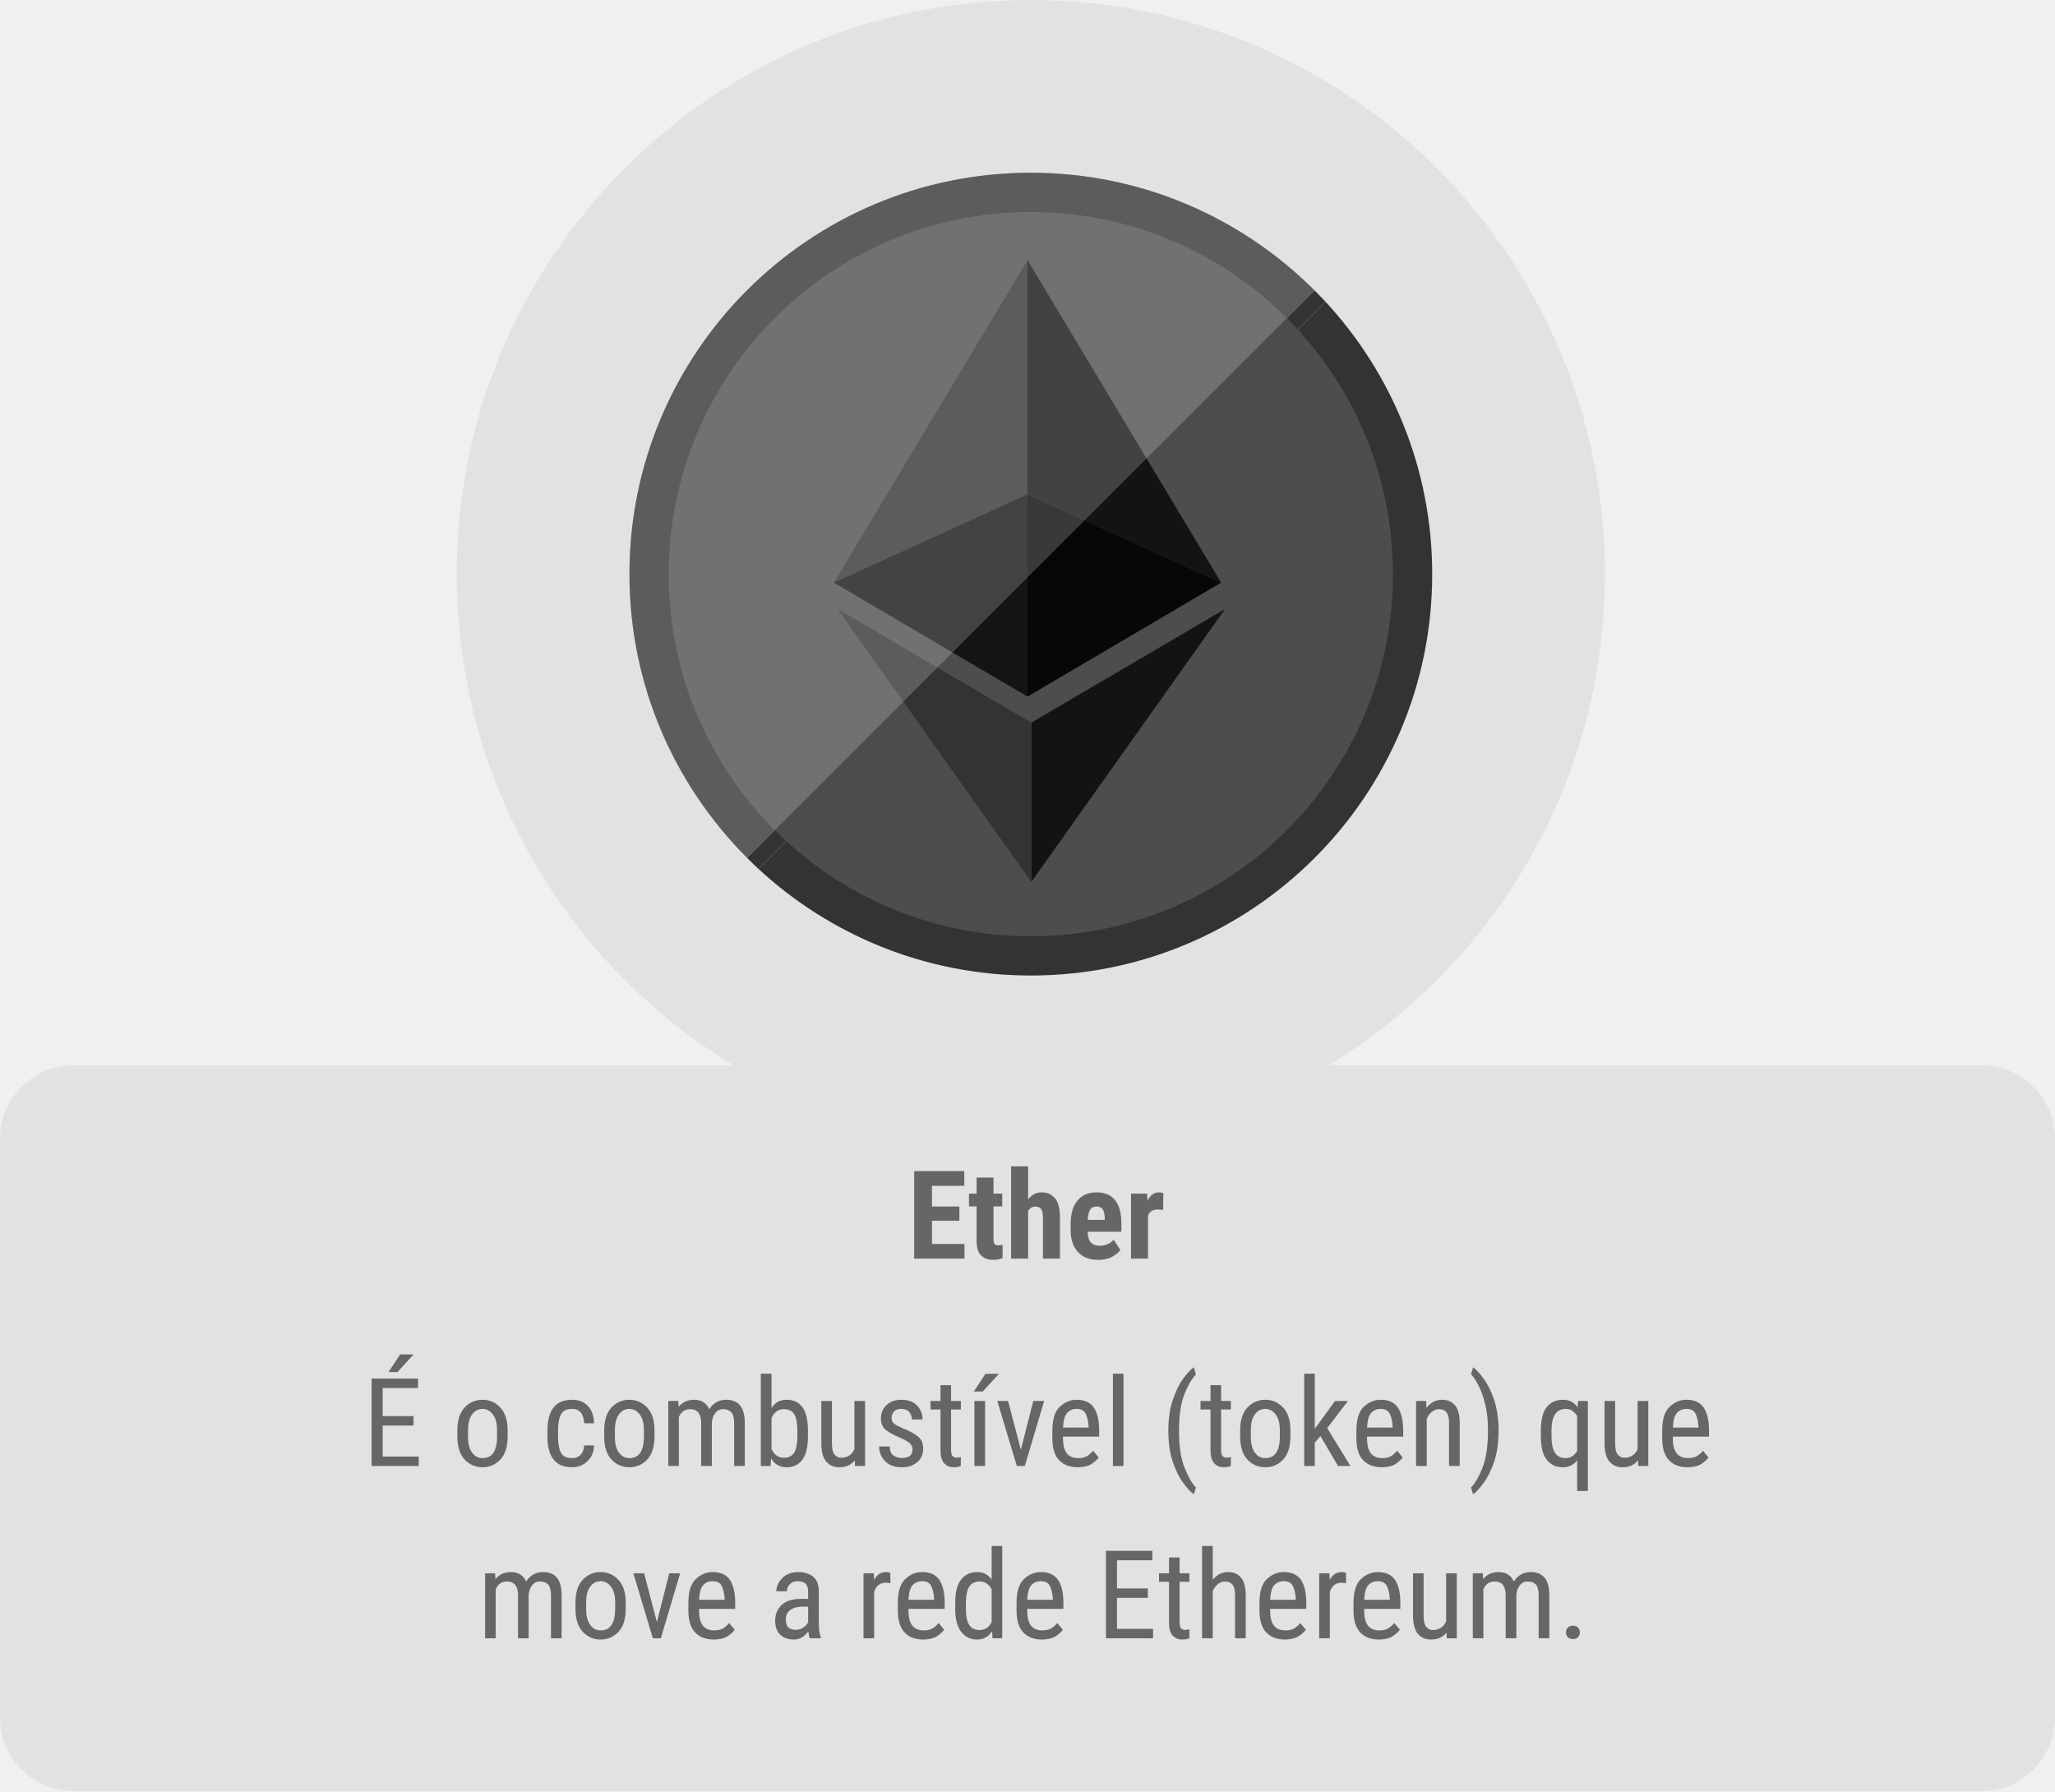
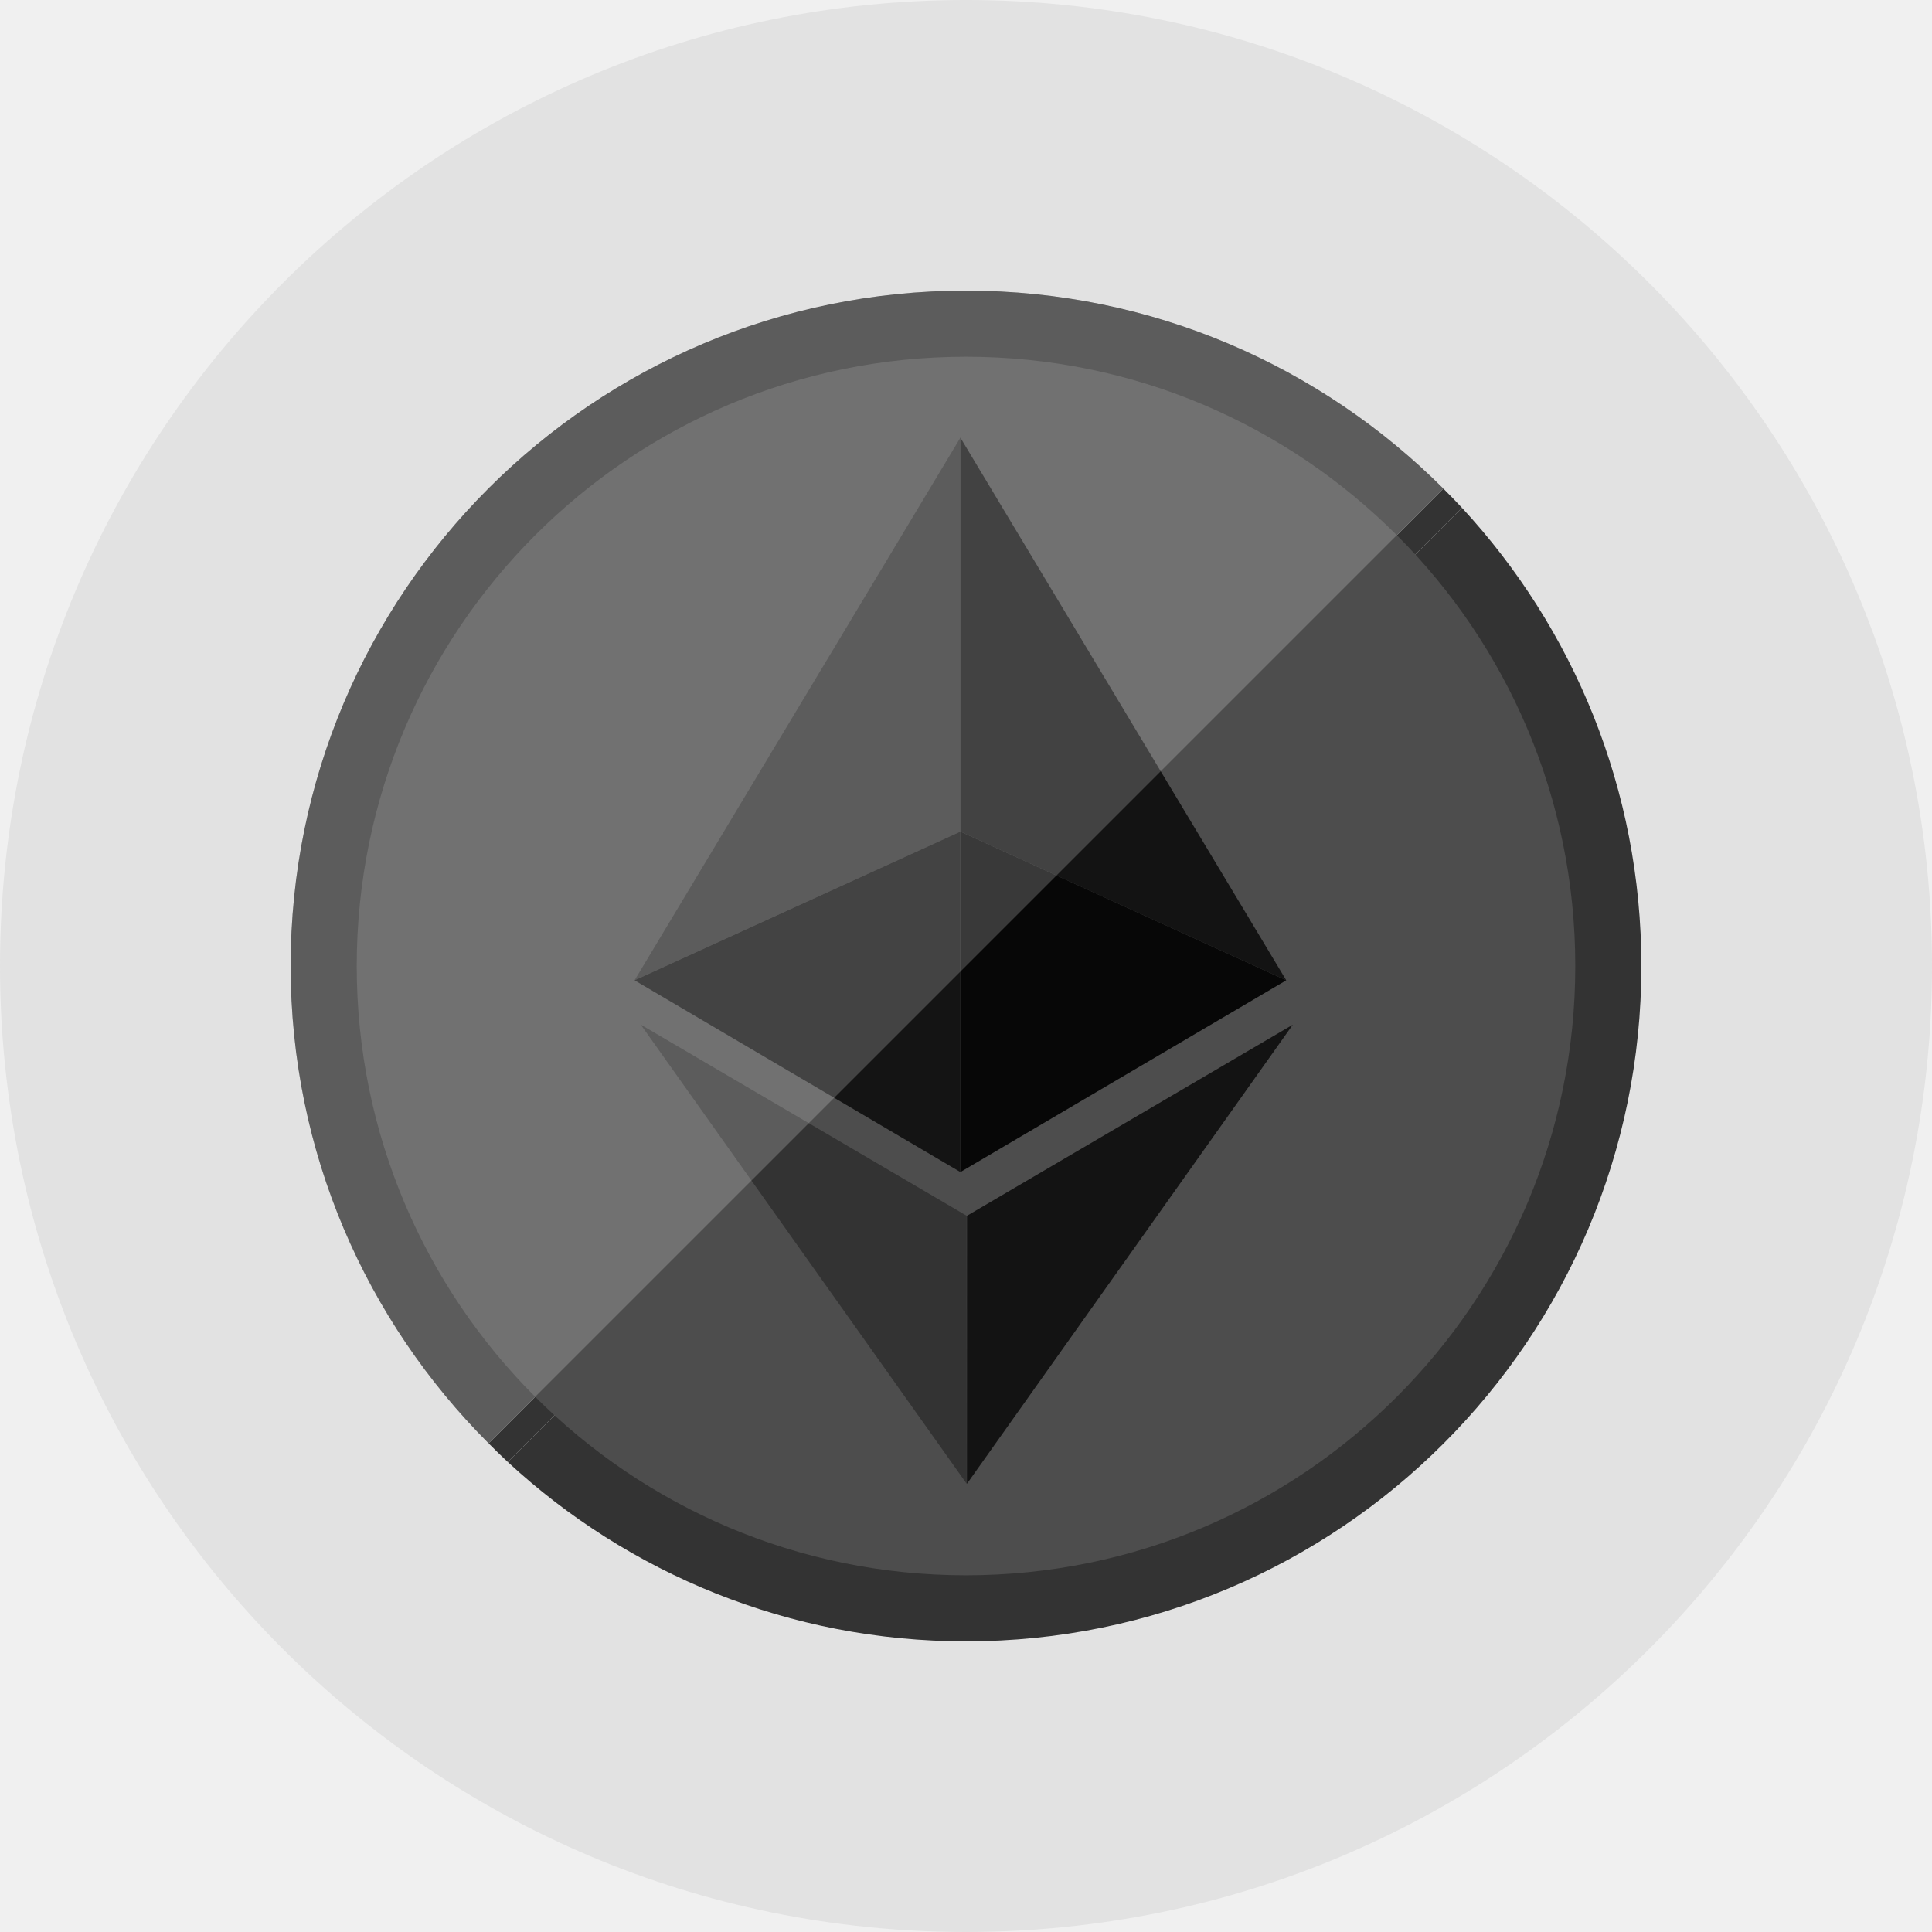
- <svg xmlns="http://www.w3.org/2000/svg" version="1.1" id="Layer_1" x="0px" y="0px" width="334px" height="291.117px" viewBox="0 0 334 291.117" enable-background="new 0 0 334 291.117" xml:space="preserve">
-   <circle fill="#E2E2E2" cx="167.54" cy="93.311" r="93.312" />
-   <path fill="#E2E2E2" d="M334,279.117c0,6.627-5.373,12-12,12H12c-6.627,0-12-5.373-12-12v-94c0-6.627,5.373-12,12-12h310  c6.627,0,12,5.373,12,12V279.117z" />
+ <svg xmlns="http://www.w3.org/2000/svg" version="1.1" id="Layer_1" x="0px" y="0px" width="186.623px" height="186.623px" viewBox="0 0 186.623 186.623" enable-background="new 0 0 186.623 186.623" xml:space="preserve">
+   <circle fill="#E2E2E2" cx="93.312" cy="93.311" r="93.312" />
  <g>
-     <text transform="matrix(1 0 0 1 147.4438 204.5586)" fill="#666666" font-family="'Roboto Condensed'" font-weight="700" font-size="20">Ether</text>
-   </g>
-   <g>
-     <rect x="36.059" y="223.026" fill="none" width="261.407" height="44.182" />
-     <text transform="matrix(1 0 0 1 58.8667 238.2656)">
-       <tspan x="0" y="0" fill="#666666" font-family="'Roboto Condensed'" font-size="20">É o combustível (token) que </tspan>
-       <tspan x="18.667" y="28" fill="#666666" font-family="'Roboto Condensed'" font-size="20">move a rede Ethereum.</tspan>
-     </text>
-   </g>
-   <g>
-     <path fill="#333333" d="M167.539,28.074c-36.029,0-65.236,29.207-65.236,65.238c0,18.014,7.32,34.307,19.125,46.111l92.225-92.225   C201.848,35.395,185.555,28.074,167.539,28.074z" />
-     <path fill="#333333" d="M121.428,139.424c0.607,0.609,1.217,1.213,1.85,1.797l92.17-92.172c-0.582-0.631-1.189-1.24-1.795-1.85   L121.428,139.424z" />
-     <path fill="#333333" d="M123.277,141.221c11.631,10.752,27.176,17.326,44.262,17.326c36.029,0,65.238-29.205,65.238-65.234   c0-17.088-6.578-32.633-17.33-44.264L123.277,141.221z" />
-     <circle fill="#4D4D4D" cx="167.54" cy="93.312" r="58.854" />
+     <path fill="#333333" d="M93.311,28.074c-36.029,0-65.236,29.207-65.236,65.238c0,18.014,7.32,34.307,19.125,46.111l92.225-92.225   C127.619,35.395,111.326,28.074,93.311,28.074z" />
+     <path fill="#333333" d="M47.199,139.424c0.607,0.609,1.217,1.213,1.85,1.797l92.17-92.172c-0.582-0.631-1.189-1.24-1.795-1.85   L47.199,139.424z" />
+     <path fill="#333333" d="M49.049,141.221c11.631,10.752,27.176,17.326,44.262,17.326c36.029,0,65.238-29.205,65.238-65.234   c0-17.088-6.578-32.633-17.33-44.264L49.049,141.221z" />
+     <circle fill="#4D4D4D" cx="93.312" cy="93.312" r="58.854" />
    <g>
-       <polygon fill="#333333" points="167,42.279 135.525,94.693 167,80.33   " />
-       <polygon fill="#131313" points="167,42.279 198.475,94.693 167,80.33   " />
-       <polygon fill="#070707" points="167,80.33 198.475,94.693 167,113.215   " />
-       <polygon fill="#141414" points="167,80.33 135.525,94.693 167,113.215   " />
-       <polygon fill="#333333" points="136.129,98.979 167.609,143.33 167.604,117.438   " />
-       <polygon fill="#131313" points="199.109,98.979 167.629,143.33 167.635,117.438   " />
+       <polygon fill="#333333" points="92.771,42.279 61.297,94.693 92.771,80.33   " />
+       <polygon fill="#131313" points="92.771,42.279 124.246,94.693 92.771,80.33   " />
+       <polygon fill="#070707" points="92.771,80.33 124.246,94.693 92.771,113.215   " />
+       <polygon fill="#141414" points="92.771,80.33 61.297,94.693 92.771,113.215   " />
+       <polygon fill="#333333" points="61.9,98.979 93.381,143.33 93.375,117.438   " />
+       <polygon fill="#131313" points="124.881,98.979 93.4,143.33 93.406,117.438   " />
    </g>
-     <path opacity="0.2" fill="#FFFFFF" d="M167.539,28.074c-36.029,0-65.236,29.207-65.236,65.238c0,18.014,7.32,34.307,19.125,46.111   l92.225-92.225C201.848,35.395,185.555,28.074,167.539,28.074z" />
+     <path opacity="0.2" fill="#FFFFFF" d="M93.311,28.074c-36.029,0-65.236,29.207-65.236,65.238c0,18.014,7.32,34.307,19.125,46.111   l92.225-92.225C127.619,35.395,111.326,28.074,93.311,28.074z" />
  </g>
</svg>
